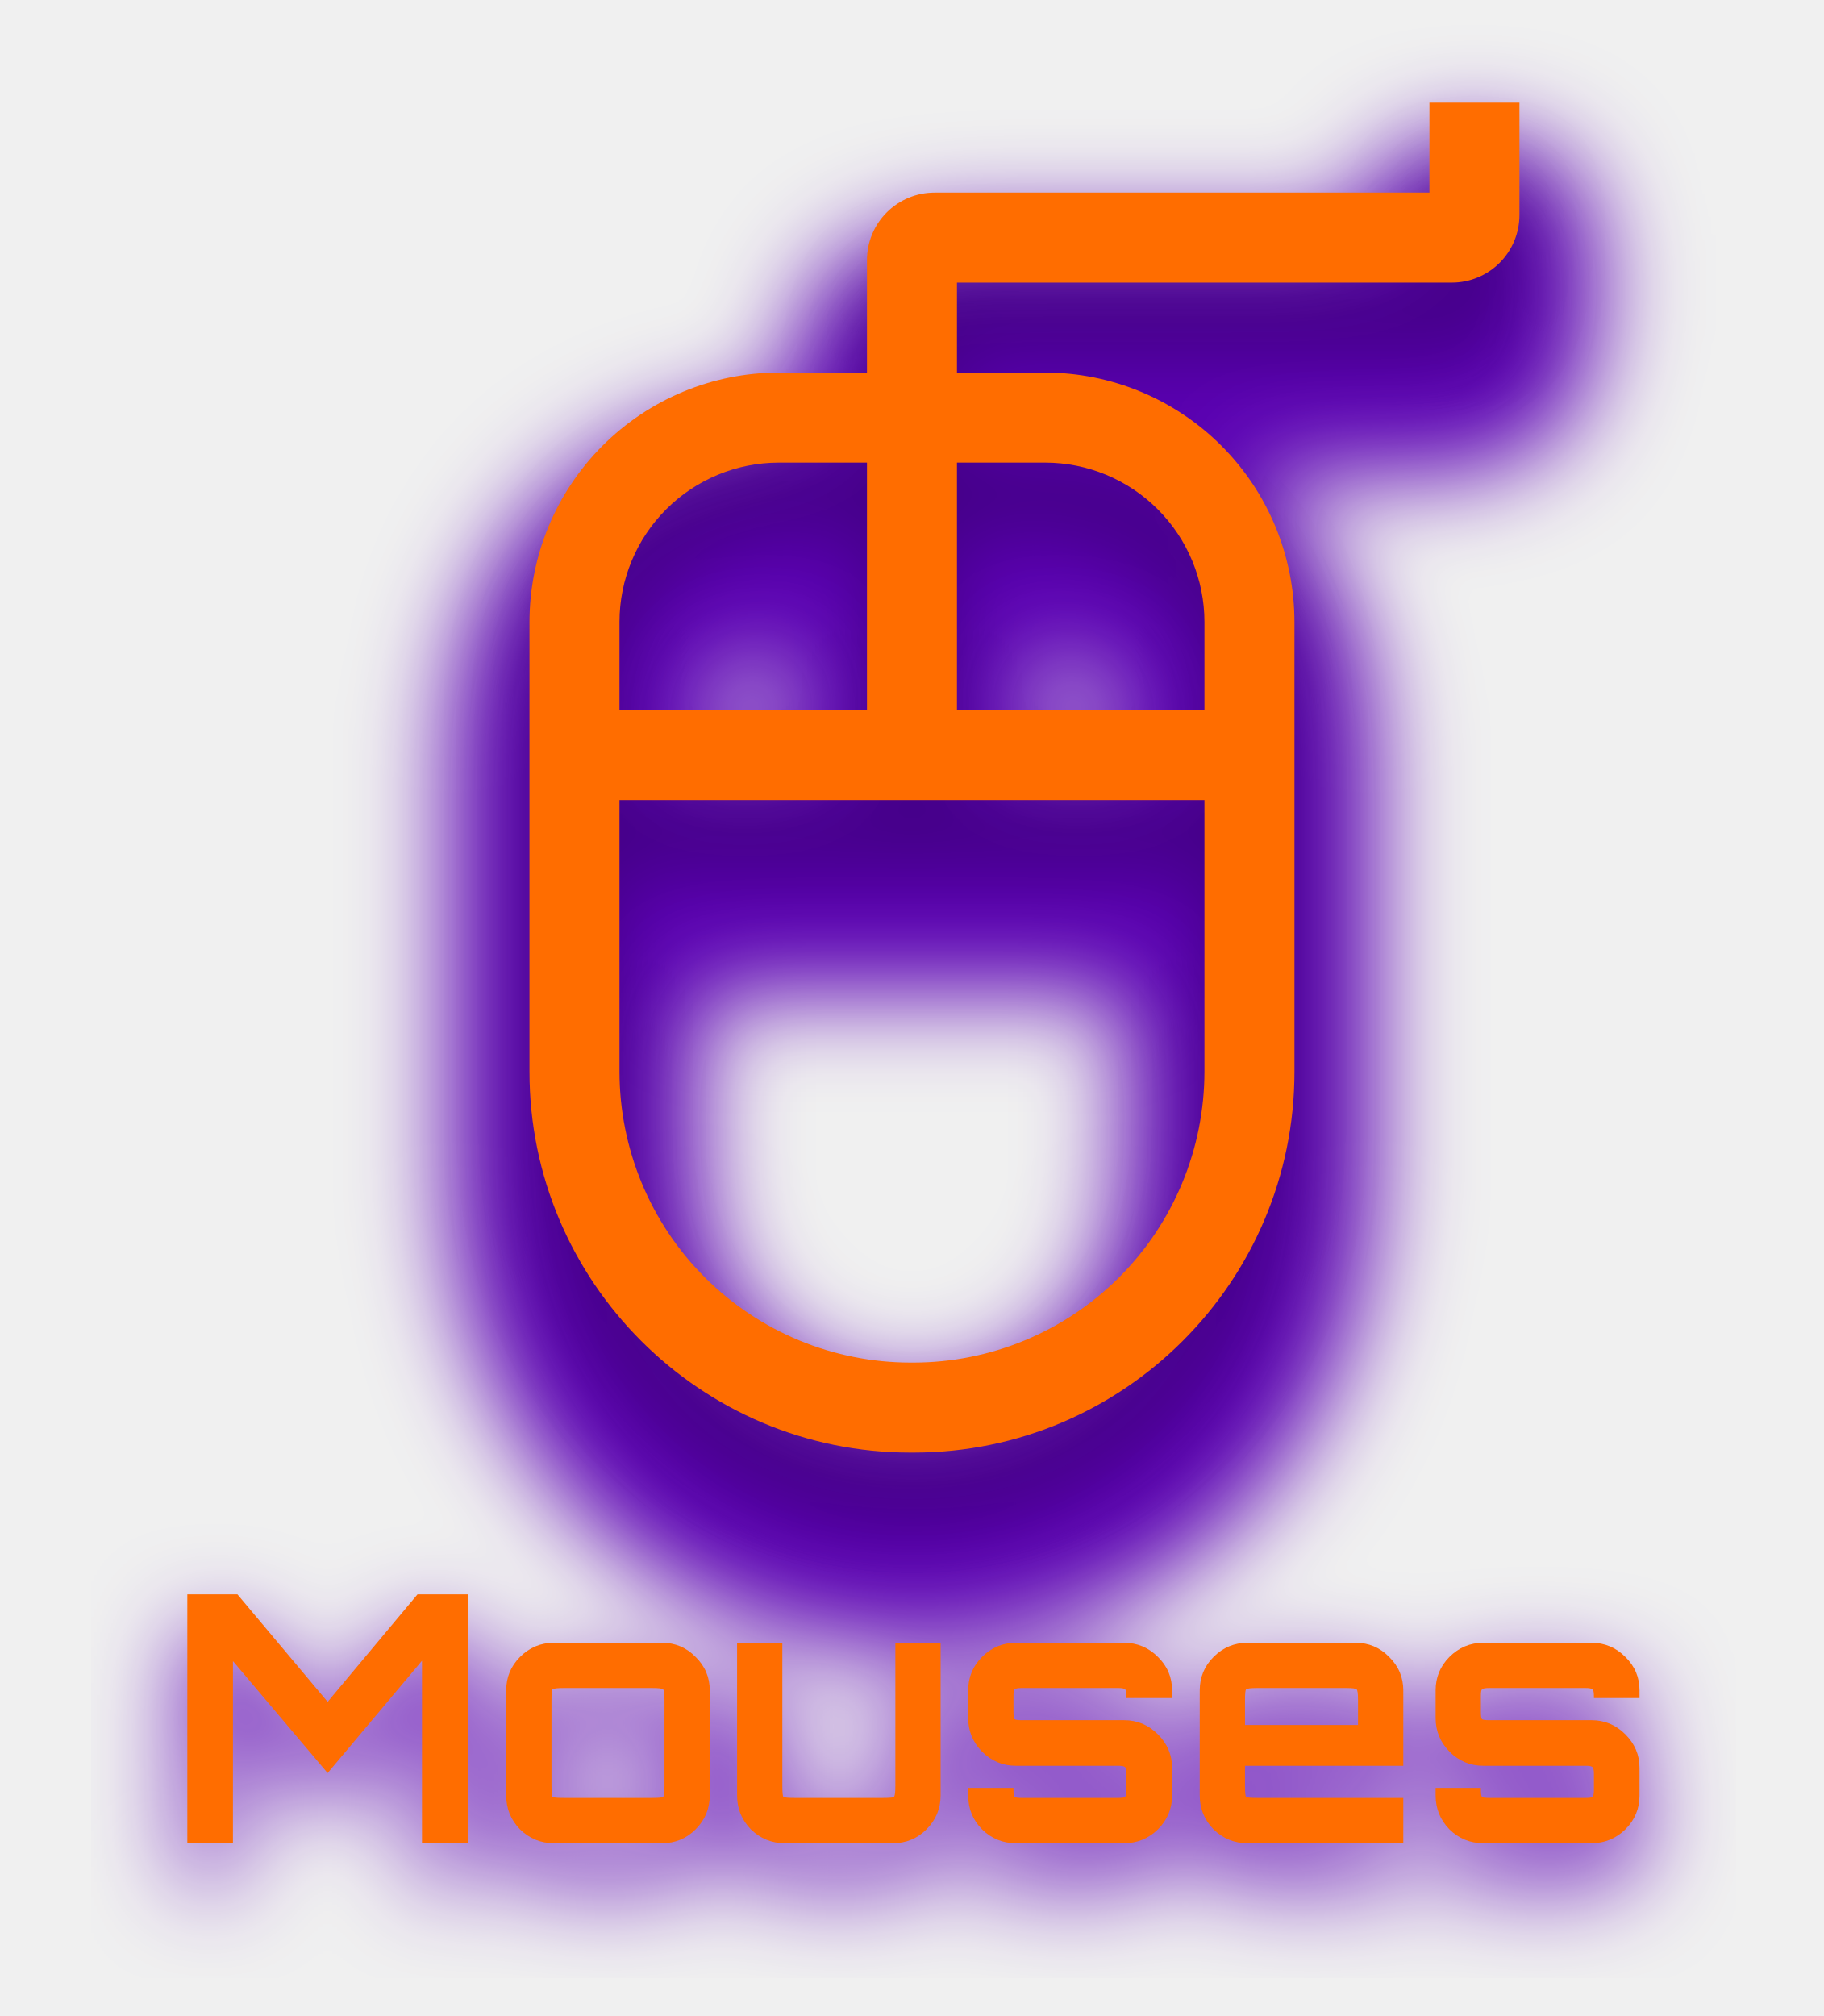
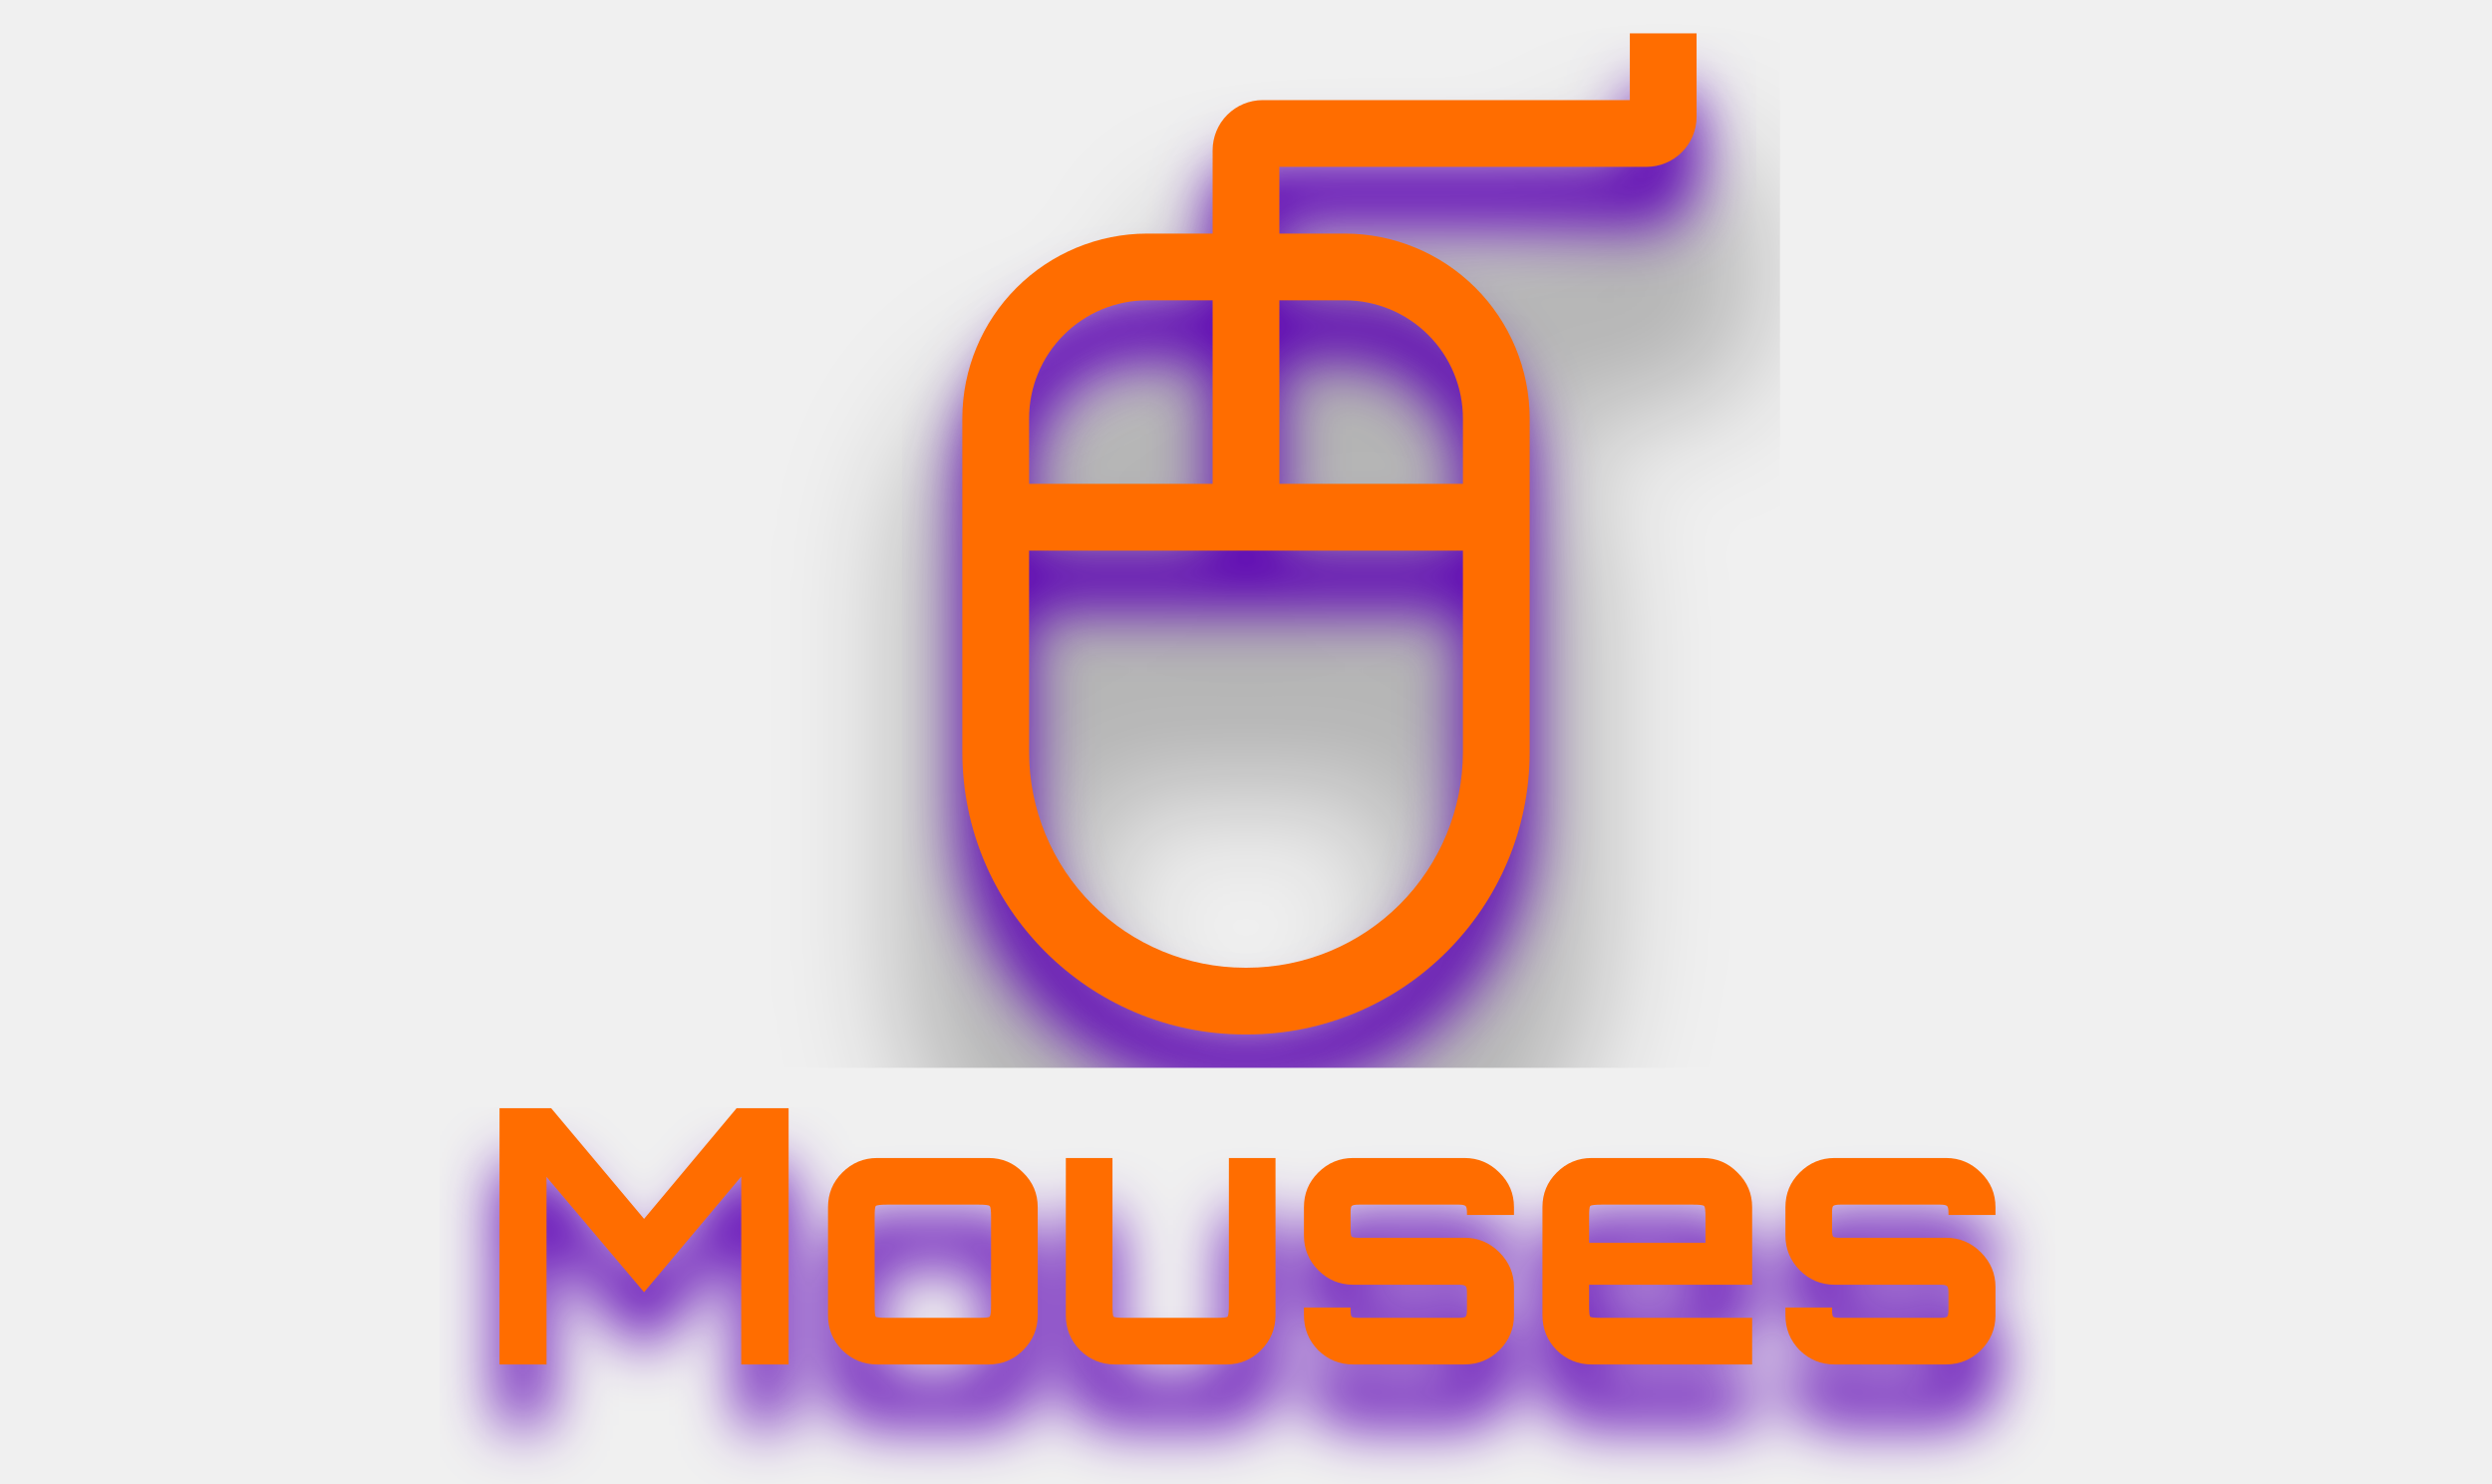
- <svg xmlns="http://www.w3.org/2000/svg" width="95" height="105" viewBox="0 0 95 105" fill="none">
-   <g filter="url(#filter0_d)">
+ <svg xmlns="http://www.w3.org/2000/svg" width="84" height="50" viewBox="0 0 84 50" fill="none">
+   <g clip-path="url(#clip0)" filter="url(#filter0_d)">
    <g filter="url(#filter1_d)">
-       <path d="M75.625 14.719C76.557 14.718 77.451 14.347 78.11 13.688C78.769 13.029 79.14 12.135 79.141 11.203V5.344H74.453V10.031H48.672C47.74 10.032 46.846 10.403 46.187 11.062C45.528 11.721 45.157 12.615 45.156 13.547V19.406H40.56C37.118 19.41 33.819 20.779 31.385 23.213C28.951 25.647 27.582 28.947 27.578 32.388V55.818C27.578 66.757 36.477 75.656 47.416 75.656H47.584C58.523 75.656 67.422 66.757 67.422 55.818V32.388C67.418 28.947 66.049 25.647 63.615 23.213C61.181 20.779 57.882 19.41 54.44 19.406H49.844V14.719H75.625ZM32.266 32.388C32.268 30.189 33.143 28.081 34.698 26.526C36.253 24.971 38.361 24.096 40.56 24.094H45.156V36.984H32.266V32.388ZM62.734 55.818C62.73 59.835 61.132 63.686 58.292 66.526C55.452 69.367 51.6 70.964 47.584 70.969H47.416C43.4 70.964 39.548 69.367 36.708 66.526C33.868 63.686 32.27 59.835 32.266 55.818V41.672H62.734V55.818ZM54.44 24.094C56.639 24.096 58.747 24.971 60.302 26.526C61.857 28.081 62.732 30.189 62.734 32.388V36.984H49.844V24.094H54.44Z" fill="#FF6D00" />
+       <path d="M55.5 5.625C55.947 5.625 56.376 5.447 56.693 5.13C57.009 4.814 57.187 4.385 57.188 3.938V1.125H54.938V3.375H42.562C42.115 3.376 41.686 3.553 41.37 3.87C41.053 4.186 40.876 4.615 40.875 5.062V7.875H38.669C37.017 7.877 35.433 8.534 34.265 9.702C33.096 10.87 32.439 12.454 32.438 14.106V25.353C32.438 30.603 36.709 34.875 41.96 34.875H42.04C47.291 34.875 51.562 30.603 51.562 25.353V14.106C51.561 12.454 50.904 10.87 49.735 9.702C48.567 8.534 46.983 7.877 45.331 7.875H43.125V5.625H55.5ZM34.688 14.106C34.689 13.051 35.108 12.039 35.855 11.293C36.601 10.546 37.613 10.126 38.669 10.125H40.875V16.312H34.688V14.106ZM49.312 25.353C49.31 27.281 48.544 29.129 47.18 30.493C45.817 31.856 43.968 32.623 42.04 32.625H41.96C40.032 32.623 38.183 31.856 36.82 30.493C35.456 29.129 34.69 27.281 34.688 25.353V18.562H49.312V25.353ZM45.331 10.125C46.387 10.126 47.399 10.546 48.145 11.293C48.892 12.039 49.311 13.051 49.312 14.106V16.312H43.125V10.125H45.331Z" fill="#FF6D00" />
    </g>
-     <path d="M9.757 96V83.04H12.367L17.065 88.638L21.745 83.04H24.373V96H21.979V86.496L17.065 92.346L12.133 86.514V96H9.757ZM28.85 96C28.166 96 27.578 95.76 27.086 95.28C26.606 94.788 26.366 94.2 26.366 93.516V88.044C26.366 87.36 26.606 86.778 27.086 86.298C27.578 85.806 28.166 85.56 28.85 85.56H34.484C35.168 85.56 35.75 85.806 36.23 86.298C36.722 86.778 36.968 87.36 36.968 88.044V93.516C36.968 94.2 36.722 94.788 36.23 95.28C35.75 95.76 35.168 96 34.484 96H28.85ZM29.354 93.642H33.98C34.316 93.642 34.502 93.624 34.538 93.588C34.586 93.54 34.61 93.348 34.61 93.012V88.548C34.61 88.212 34.586 88.026 34.538 87.99C34.502 87.942 34.316 87.918 33.98 87.918H29.354C29.018 87.918 28.826 87.942 28.778 87.99C28.742 88.026 28.724 88.212 28.724 88.548V93.012C28.724 93.348 28.742 93.54 28.778 93.588C28.826 93.624 29.018 93.642 29.354 93.642ZM40.874 96C40.191 96 39.602 95.76 39.111 95.28C38.63 94.788 38.391 94.2 38.391 93.516V85.56H40.748V93.012C40.748 93.348 40.767 93.54 40.803 93.588C40.85 93.624 41.042 93.642 41.379 93.642H46.005C46.34 93.642 46.526 93.624 46.562 93.588C46.611 93.54 46.635 93.348 46.635 93.012V85.56H48.992V93.516C48.992 94.2 48.746 94.788 48.255 95.28C47.775 95.76 47.193 96 46.508 96H40.874ZM52.913 96C52.229 96 51.641 95.76 51.149 95.28C50.669 94.788 50.429 94.2 50.429 93.516V93.12H52.787V93.228C52.787 93.42 52.805 93.54 52.841 93.588C52.889 93.624 53.009 93.642 53.201 93.642H58.259C58.439 93.642 58.553 93.624 58.601 93.588C58.649 93.54 58.673 93.42 58.673 93.228V92.382C58.673 92.19 58.649 92.076 58.601 92.04C58.553 91.992 58.439 91.968 58.259 91.968H52.913C52.229 91.968 51.641 91.722 51.149 91.23C50.669 90.738 50.429 90.156 50.429 89.484V88.044C50.429 87.36 50.669 86.778 51.149 86.298C51.641 85.806 52.229 85.56 52.913 85.56H58.547C59.231 85.56 59.819 85.806 60.311 86.298C60.803 86.778 61.049 87.36 61.049 88.044V88.44H58.673V88.332C58.673 88.14 58.649 88.026 58.601 87.99C58.553 87.942 58.439 87.918 58.259 87.918H53.201C53.009 87.918 52.889 87.942 52.841 87.99C52.805 88.026 52.787 88.14 52.787 88.332V89.178C52.787 89.37 52.805 89.49 52.841 89.538C52.889 89.574 53.009 89.592 53.201 89.592H58.547C59.231 89.592 59.819 89.838 60.311 90.33C60.803 90.822 61.049 91.404 61.049 92.076V93.516C61.049 94.2 60.803 94.788 60.311 95.28C59.819 95.76 59.231 96 58.547 96H52.913ZM64.973 96C64.289 96 63.701 95.76 63.209 95.28C62.729 94.788 62.489 94.2 62.489 93.516V88.044C62.489 87.36 62.729 86.778 63.209 86.298C63.701 85.806 64.289 85.56 64.973 85.56H70.607C71.291 85.56 71.873 85.806 72.353 86.298C72.845 86.778 73.091 87.36 73.091 88.044V91.968H64.847V93.012C64.847 93.348 64.865 93.54 64.901 93.588C64.949 93.624 65.141 93.642 65.477 93.642H73.091V96H64.973ZM64.847 89.844H70.733V88.548C70.733 88.212 70.709 88.026 70.661 87.99C70.625 87.942 70.439 87.918 70.103 87.918H65.477C65.141 87.918 64.949 87.942 64.901 87.99C64.865 88.026 64.847 88.212 64.847 88.548V89.844ZM77.259 96C76.575 96 75.987 95.76 75.495 95.28C75.015 94.788 74.775 94.2 74.775 93.516V93.12H77.133V93.228C77.133 93.42 77.151 93.54 77.187 93.588C77.235 93.624 77.355 93.642 77.547 93.642H82.605C82.785 93.642 82.899 93.624 82.947 93.588C82.995 93.54 83.019 93.42 83.019 93.228V92.382C83.019 92.19 82.995 92.076 82.947 92.04C82.899 91.992 82.785 91.968 82.605 91.968H77.259C76.575 91.968 75.987 91.722 75.495 91.23C75.015 90.738 74.775 90.156 74.775 89.484V88.044C74.775 87.36 75.015 86.778 75.495 86.298C75.987 85.806 76.575 85.56 77.259 85.56H82.893C83.577 85.56 84.165 85.806 84.657 86.298C85.149 86.778 85.395 87.36 85.395 88.044V88.44H83.019V88.332C83.019 88.14 82.995 88.026 82.947 87.99C82.899 87.942 82.785 87.918 82.605 87.918H77.547C77.355 87.918 77.235 87.942 77.187 87.99C77.151 88.026 77.133 88.14 77.133 88.332V89.178C77.133 89.37 77.151 89.49 77.187 89.538C77.235 89.574 77.355 89.592 77.547 89.592H82.893C83.577 89.592 84.165 89.838 84.657 90.33C85.149 90.822 85.395 91.404 85.395 92.076V93.516C85.395 94.2 85.149 94.788 84.657 95.28C84.165 95.76 83.577 96 82.893 96H77.259Z" fill="#FF6D00" />
+   </g>
+   <g filter="url(#filter2_d)">
+     <path d="M16.838 46V37.36H18.578L21.71 41.092L24.83 37.36H26.582V46H24.986V39.664L21.71 43.564L18.422 39.676V46H16.838ZM29.567 46C29.111 46 28.719 45.84 28.391 45.52C28.071 45.192 27.911 44.8 27.911 44.344V40.696C27.911 40.24 28.071 39.852 28.391 39.532C28.719 39.204 29.111 39.04 29.567 39.04H33.323C33.779 39.04 34.167 39.204 34.487 39.532C34.815 39.852 34.979 40.24 34.979 40.696V44.344C34.979 44.8 34.815 45.192 34.487 45.52C34.167 45.84 33.779 46 33.323 46H29.567ZM29.903 44.428H32.987C33.211 44.428 33.335 44.416 33.359 44.392C33.391 44.36 33.407 44.232 33.407 44.008V41.032C33.407 40.808 33.391 40.684 33.359 40.66C33.335 40.628 33.211 40.612 32.987 40.612H29.903C29.679 40.612 29.551 40.628 29.519 40.66C29.495 40.684 29.483 40.808 29.483 41.032V44.008C29.483 44.232 29.495 44.36 29.519 44.392C29.551 44.416 29.679 44.428 29.903 44.428ZM37.583 46C37.127 46 36.735 45.84 36.407 45.52C36.087 45.192 35.927 44.8 35.927 44.344V39.04H37.499V44.008C37.499 44.232 37.511 44.36 37.535 44.392C37.567 44.416 37.695 44.428 37.919 44.428H41.003C41.227 44.428 41.351 44.416 41.375 44.392C41.407 44.36 41.423 44.232 41.423 44.008V39.04H42.995V44.344C42.995 44.8 42.831 45.192 42.503 45.52C42.183 45.84 41.795 46 41.339 46H37.583ZM45.609 46C45.153 46 44.761 45.84 44.433 45.52C44.113 45.192 43.953 44.8 43.953 44.344V44.08H45.525V44.152C45.525 44.28 45.537 44.36 45.561 44.392C45.593 44.416 45.673 44.428 45.801 44.428H49.173C49.293 44.428 49.369 44.416 49.401 44.392C49.433 44.36 49.449 44.28 49.449 44.152V43.588C49.449 43.46 49.433 43.384 49.401 43.36C49.369 43.328 49.293 43.312 49.173 43.312H45.609C45.153 43.312 44.761 43.148 44.433 42.82C44.113 42.492 43.953 42.104 43.953 41.656V40.696C43.953 40.24 44.113 39.852 44.433 39.532C44.761 39.204 45.153 39.04 45.609 39.04H49.365C49.821 39.04 50.213 39.204 50.541 39.532C50.869 39.852 51.033 40.24 51.033 40.696V40.96H49.449V40.888C49.449 40.76 49.433 40.684 49.401 40.66C49.369 40.628 49.293 40.612 49.173 40.612H45.801C45.673 40.612 45.593 40.628 45.561 40.66C45.537 40.684 45.525 40.76 45.525 40.888V41.452C45.525 41.58 45.537 41.66 45.561 41.692C45.593 41.716 45.673 41.728 45.801 41.728H49.365C49.821 41.728 50.213 41.892 50.541 42.22C50.869 42.548 51.033 42.936 51.033 43.384V44.344C51.033 44.8 50.869 45.192 50.541 45.52C50.213 45.84 49.821 46 49.365 46H45.609ZM53.649 46C53.193 46 52.801 45.84 52.473 45.52C52.153 45.192 51.993 44.8 51.993 44.344V40.696C51.993 40.24 52.153 39.852 52.473 39.532C52.801 39.204 53.193 39.04 53.649 39.04H57.405C57.861 39.04 58.249 39.204 58.569 39.532C58.897 39.852 59.061 40.24 59.061 40.696V43.312H53.565V44.008C53.565 44.232 53.577 44.36 53.601 44.392C53.633 44.416 53.761 44.428 53.985 44.428H59.061V46H53.649ZM53.565 41.896H57.489V41.032C57.489 40.808 57.473 40.684 57.441 40.66C57.417 40.628 57.293 40.612 57.069 40.612H53.985C53.761 40.612 53.633 40.628 53.601 40.66C53.577 40.684 53.565 40.808 53.565 41.032V41.896ZM61.839 46C61.383 46 60.991 45.84 60.663 45.52C60.343 45.192 60.183 44.8 60.183 44.344V44.08H61.755V44.152C61.755 44.28 61.767 44.36 61.791 44.392C61.823 44.416 61.903 44.428 62.031 44.428H65.403C65.523 44.428 65.599 44.416 65.631 44.392C65.663 44.36 65.679 44.28 65.679 44.152V43.588C65.679 43.46 65.663 43.384 65.631 43.36C65.599 43.328 65.523 43.312 65.403 43.312H61.839C61.383 43.312 60.991 43.148 60.663 42.82C60.343 42.492 60.183 42.104 60.183 41.656V40.696C60.183 40.24 60.343 39.852 60.663 39.532C60.991 39.204 61.383 39.04 61.839 39.04H65.595C66.051 39.04 66.443 39.204 66.771 39.532C67.099 39.852 67.263 40.24 67.263 40.696V40.96H65.679V40.888C65.679 40.76 65.663 40.684 65.631 40.66C65.599 40.628 65.523 40.612 65.403 40.612H62.031C61.903 40.612 61.823 40.628 61.791 40.66C61.767 40.684 61.755 40.76 61.755 40.888V41.452C61.755 41.58 61.767 41.66 61.791 41.692C61.823 41.716 61.903 41.728 62.031 41.728H65.595C66.051 41.728 66.443 41.892 66.771 42.22C67.099 42.548 67.263 42.936 67.263 43.384V44.344C67.263 44.8 67.099 45.192 66.771 45.52C66.443 45.84 66.051 46 65.595 46H61.839Z" fill="#FF6D00" />
  </g>
  <defs>
-     <filter id="filter0_d" x="4.757" y="0" width="85.638" height="103" filterUnits="userSpaceOnUse" color-interpolation-filters="sRGB">
-       <feFlood flood-opacity="0" result="BackgroundImageFix" />
-       <feColorMatrix in="SourceAlpha" type="matrix" values="0 0 0 0 0 0 0 0 0 0 0 0 0 0 0 0 0 0 127 0" />
-       <feOffset dy="2" />
-       <feGaussianBlur stdDeviation="2.5" />
-       <feColorMatrix type="matrix" values="0 0 0 0 0.357 0 0 0 0 0 0 0 0 0 0.706 0 0 0 1 0" />
-       <feBlend mode="normal" in2="BackgroundImageFix" result="effect1_dropShadow" />
-       <feBlend mode="normal" in="SourceGraphic" in2="effect1_dropShadow" result="shape" />
-     </filter>
-     <filter id="filter1_d" x="6" y="3" width="83" height="83" filterUnits="userSpaceOnUse" color-interpolation-filters="sRGB">
+     <filter id="filter0_d" x="20" y="0" width="44" height="44" filterUnits="userSpaceOnUse" color-interpolation-filters="sRGB">
      <feFlood flood-opacity="0" result="BackgroundImageFix" />
      <feColorMatrix in="SourceAlpha" type="matrix" values="0 0 0 0 0 0 0 0 0 0 0 0 0 0 0 0 0 0 127 0" />
      <feOffset dy="4" />
      <feGaussianBlur stdDeviation="2" />
      <feColorMatrix type="matrix" values="0 0 0 0 0 0 0 0 0 0 0 0 0 0 0 0 0 0 0.25 0" />
      <feBlend mode="normal" in2="BackgroundImageFix" result="effect1_dropShadow" />
      <feBlend mode="normal" in="SourceGraphic" in2="effect1_dropShadow" result="shape" />
    </filter>
+     <filter id="filter1_d" x="30.438" y="1.125" width="28.75" height="37.75" filterUnits="userSpaceOnUse" color-interpolation-filters="sRGB">
+       <feFlood flood-opacity="0" result="BackgroundImageFix" />
+       <feColorMatrix in="SourceAlpha" type="matrix" values="0 0 0 0 0 0 0 0 0 0 0 0 0 0 0 0 0 0 127 0" />
+       <feOffset dy="2" />
+       <feGaussianBlur stdDeviation="1" />
+       <feColorMatrix type="matrix" values="0 0 0 0 0.357 0 0 0 0 0 0 0 0 0 0.704 0 0 0 1 0" />
+       <feBlend mode="normal" in2="BackgroundImageFix" result="effect1_dropShadow" />
+       <feBlend mode="normal" in="SourceGraphic" in2="effect1_dropShadow" result="shape" />
+     </filter>
+     <filter id="filter2_d" x="14.838" y="37.36" width="54.425" height="12.64" filterUnits="userSpaceOnUse" color-interpolation-filters="sRGB">
+       <feFlood flood-opacity="0" result="BackgroundImageFix" />
+       <feColorMatrix in="SourceAlpha" type="matrix" values="0 0 0 0 0 0 0 0 0 0 0 0 0 0 0 0 0 0 127 0" />
+       <feOffset dy="2" />
+       <feGaussianBlur stdDeviation="1" />
+       <feColorMatrix type="matrix" values="0 0 0 0 0.357 0 0 0 0 0 0 0 0 0 0.704 0 0 0 1 0" />
+       <feBlend mode="normal" in2="BackgroundImageFix" result="effect1_dropShadow" />
+       <feBlend mode="normal" in="SourceGraphic" in2="effect1_dropShadow" result="shape" />
+     </filter>
+     <clipPath id="clip0">
+       <rect width="36" height="36" fill="white" transform="translate(24)" />
+     </clipPath>
  </defs>
</svg>
